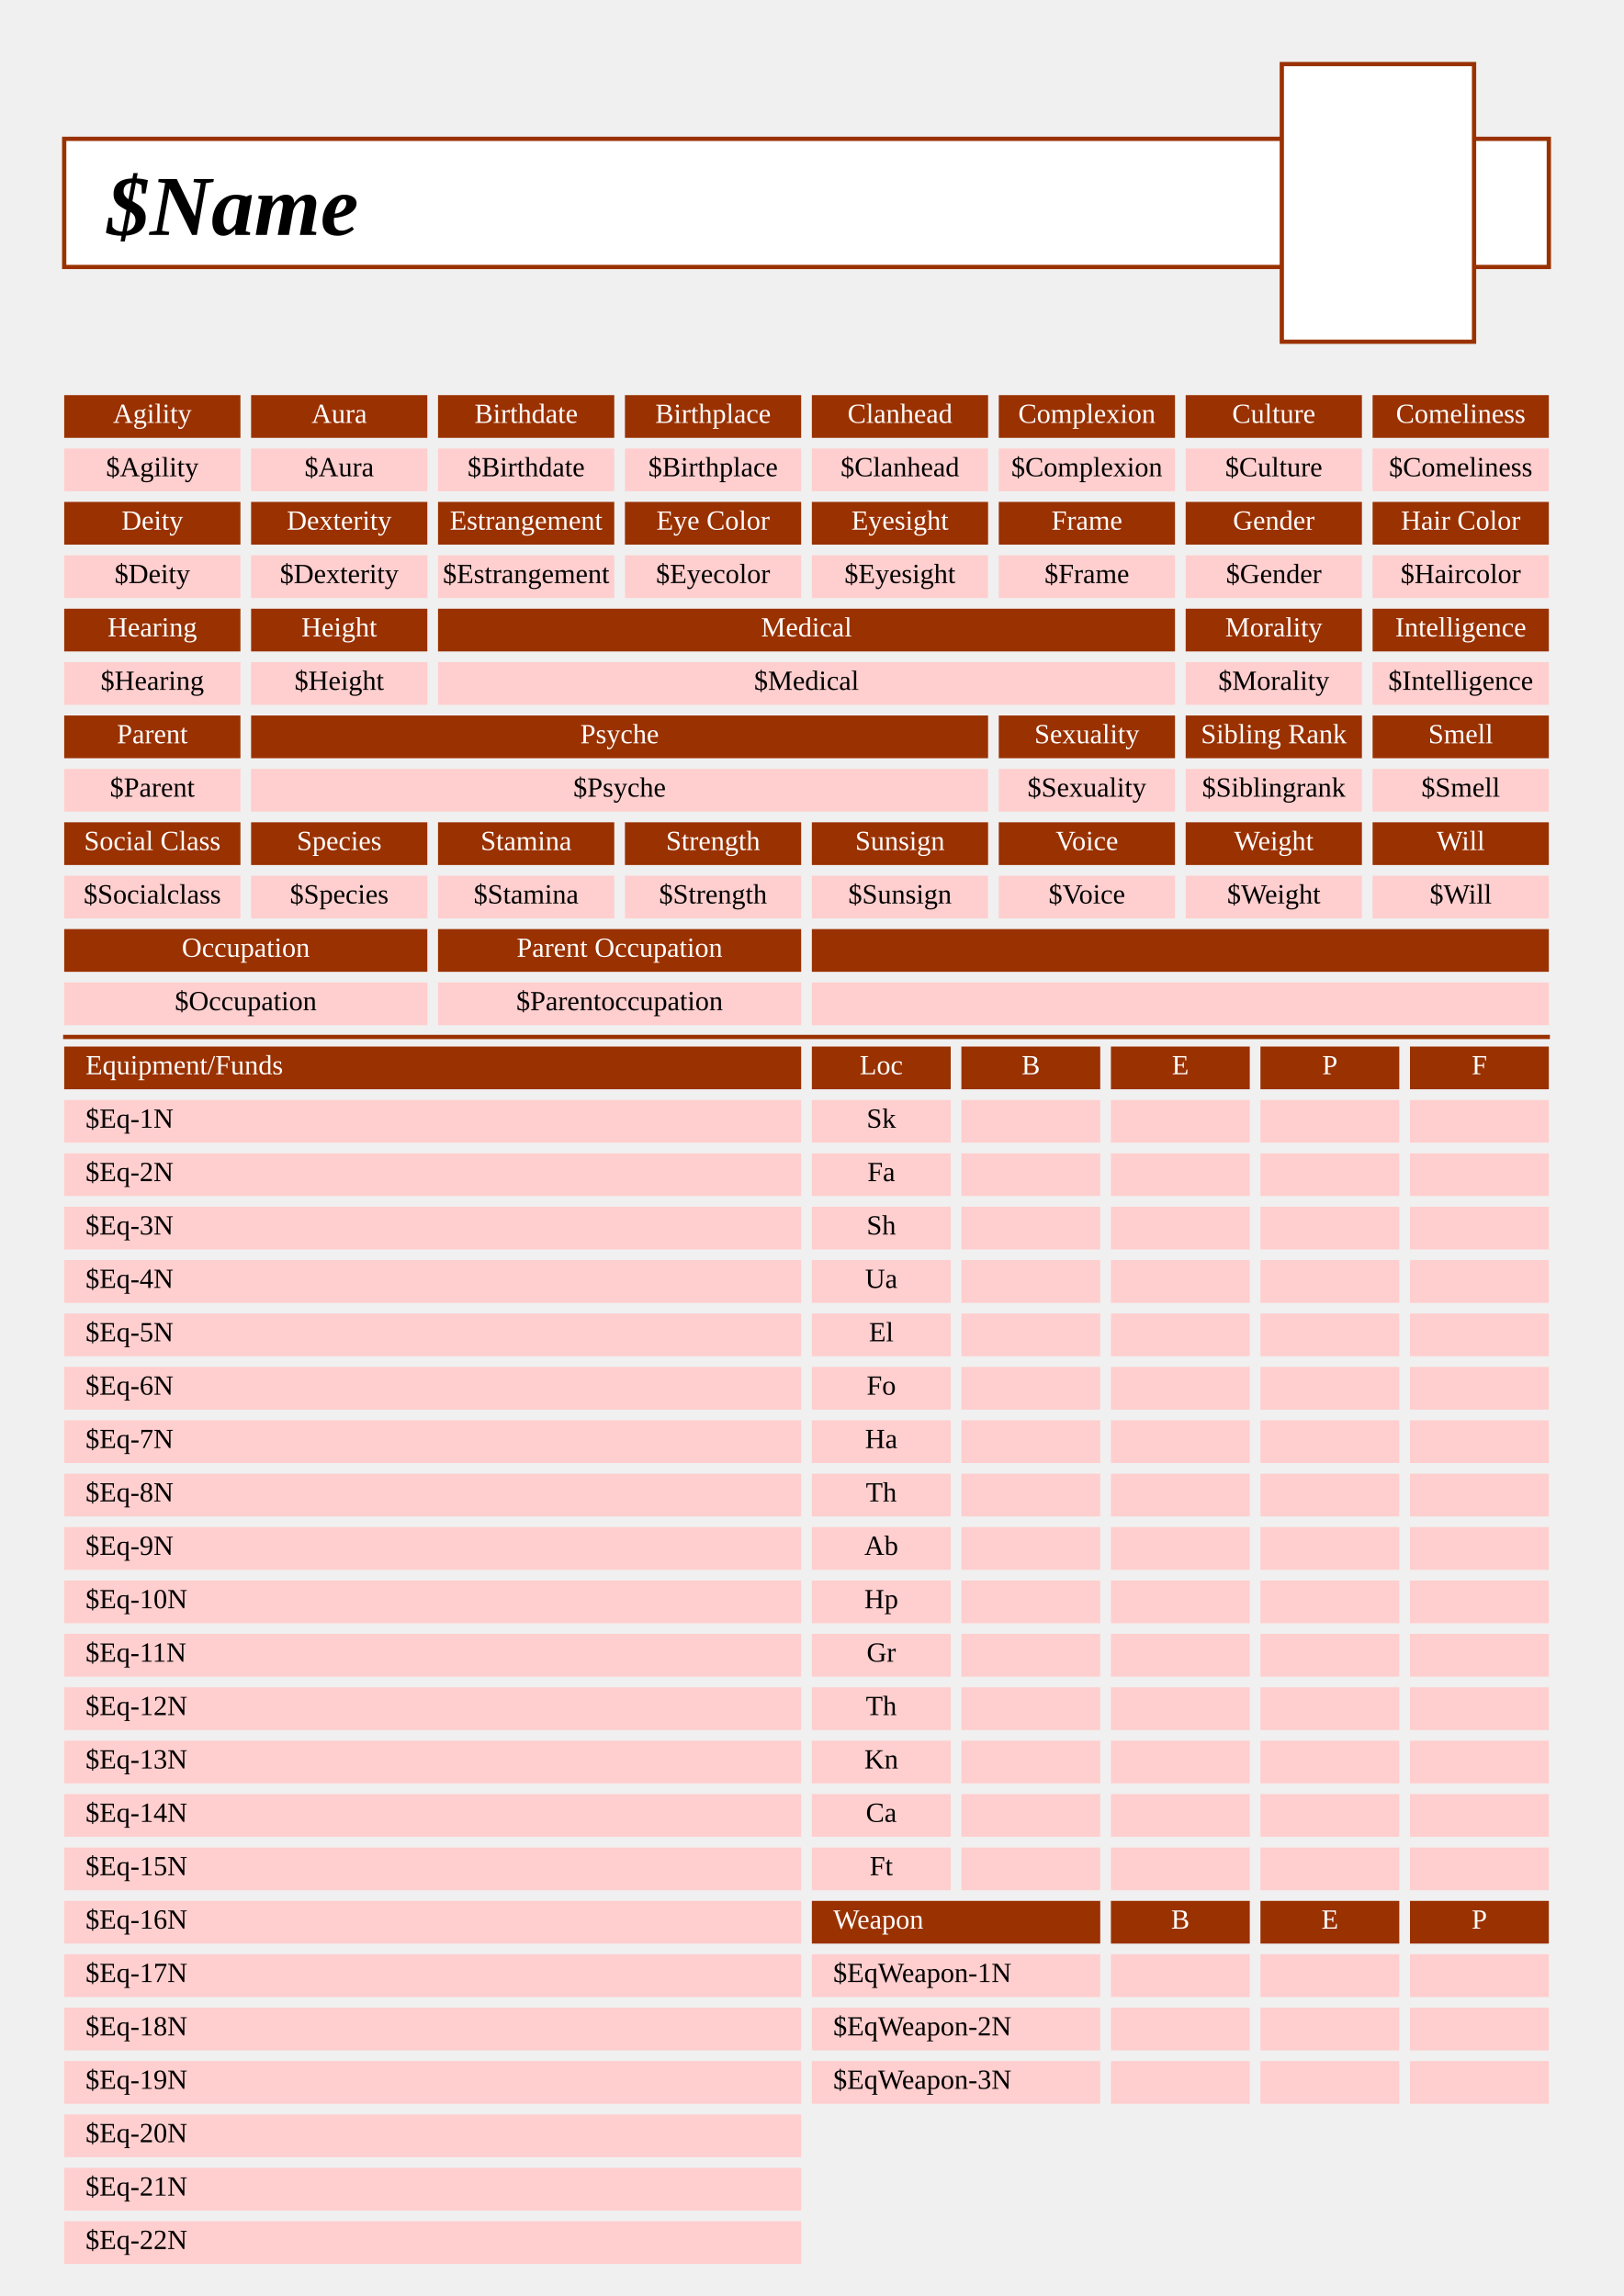
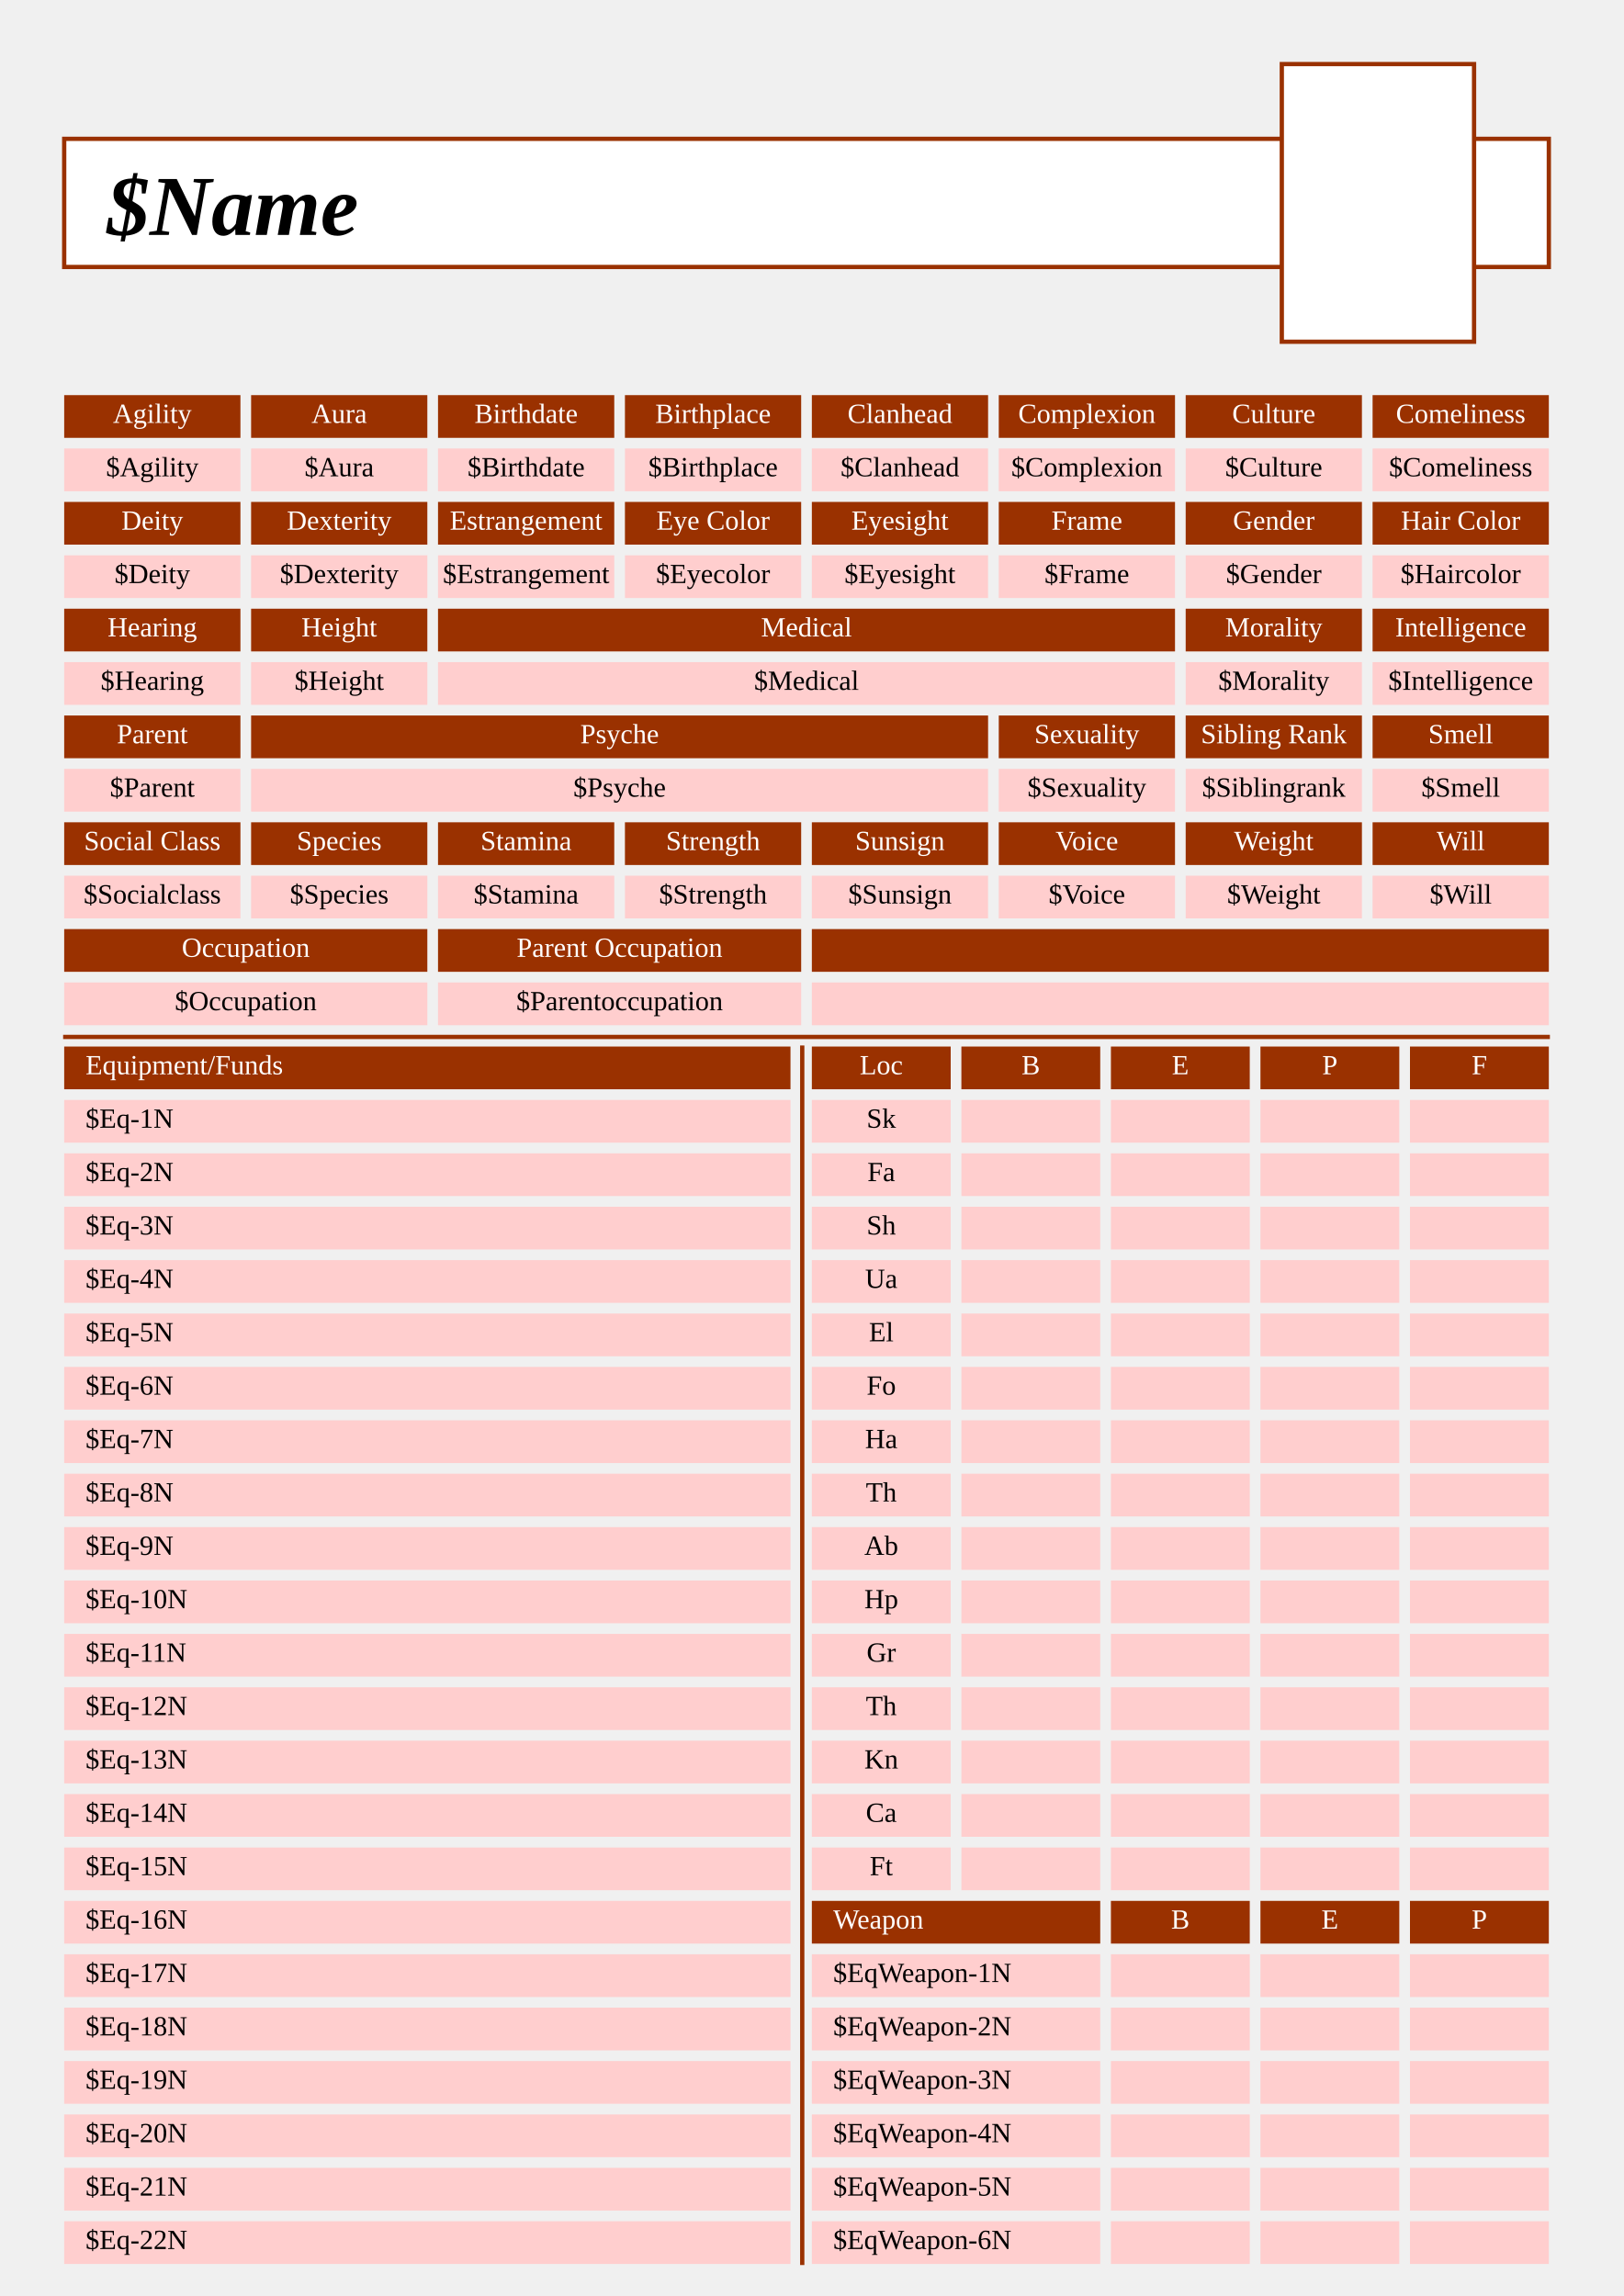
<svg xmlns="http://www.w3.org/2000/svg" width="210mm" height="297mm" viewBox="0 0 760 1075" version="1.1">
  <rect style="fill:#fff;stroke:#9a3100;stroke-width:2px" width="695" height="60" x="30" y="65" />
  <rect style="fill:#fff;stroke:#9a3100;stroke-width:2px" width="90" height="130" x="600" y="30" />
  <text style="font-weight:700;font-size:40px;font-style:italic" x="50" y="110">$Name</text>
  <g>
    <g>
      <rect x="30" y="185" height="20" width="82.5" style="fill:#9a3100;stroke:none" />
      <text x="71.25" y="198" style="font-size:13px;text-anchor:middle;fill:#fff;stroke:none">Agility</text>
      <rect x="30" y="210" height="20" width="82.5" style="fill:#ffcece;stroke:none" />
      <text x="71.25" y="223" style="font-size:13px;text-anchor:middle;stroke:none">$Agility</text>
    </g>
    <g transform="translate(87.5,0)">
      <rect x="30" y="185" height="20" width="82.5" style="fill:#9a3100;stroke:none" />
      <text x="71.25" y="198" style="font-size:13px;text-anchor:middle;fill:#fff;stroke:none">Aura</text>
      <rect x="30" y="210" height="20" width="82.5" style="fill:#ffcece;stroke:none" />
      <text x="71.25" y="223" style="font-size:13px;text-anchor:middle;stroke:none">$Aura</text>
    </g>
    <g transform="translate(175,0)">
      <rect x="30" y="185" height="20" width="82.5" style="fill:#9a3100;stroke:none" />
      <text x="71.25" y="198" style="font-size:13px;text-anchor:middle;fill:#fff;stroke:none">Birthdate</text>
      <rect x="30" y="210" height="20" width="82.5" style="fill:#ffcece;stroke:none" />
      <text x="71.25" y="223" style="font-size:13px;text-anchor:middle;stroke:none">$Birthdate</text>
    </g>
    <g transform="translate(262.5,0)">
      <rect x="30" y="185" height="20" width="82.5" style="fill:#9a3100;stroke:none" />
      <text x="71.25" y="198" style="font-size:13px;text-anchor:middle;fill:#fff;stroke:none">Birthplace</text>
      <rect x="30" y="210" height="20" width="82.5" style="fill:#ffcece;stroke:none" />
      <text x="71.25" y="223" style="font-size:13px;text-anchor:middle;stroke:none">$Birthplace</text>
    </g>
    <g transform="translate(350,0)">
      <rect x="30" y="185" height="20" width="82.5" style="fill:#9a3100;stroke:none" />
      <text x="71.25" y="198" style="font-size:13px;text-anchor:middle;fill:#fff;stroke:none">Clanhead</text>
      <rect x="30" y="210" height="20" width="82.5" style="fill:#ffcece;stroke:none" />
      <text x="71.25" y="223" style="font-size:13px;text-anchor:middle;stroke:none">$Clanhead</text>
    </g>
    <g transform="translate(437.5,0)">
      <rect x="30" y="185" height="20" width="82.5" style="fill:#9a3100;stroke:none" />
      <text x="71.25" y="198" style="font-size:13px;text-anchor:middle;fill:#fff;stroke:none">Complexion</text>
      <rect x="30" y="210" height="20" width="82.5" style="fill:#ffcece;stroke:none" />
      <text x="71.25" y="223" style="font-size:13px;text-anchor:middle;stroke:none">$Complexion</text>
    </g>
    <g transform="translate(525,0)">
      <rect x="30" y="185" height="20" width="82.5" style="fill:#9a3100;stroke:none" />
      <text x="71.25" y="198" style="font-size:13px;text-anchor:middle;fill:#fff;stroke:none">Culture</text>
      <rect x="30" y="210" height="20" width="82.5" style="fill:#ffcece;stroke:none" />
      <text x="71.25" y="223" style="font-size:13px;text-anchor:middle;stroke:none">$Culture</text>
    </g>
    <g transform="translate(612.5,0)">
      <rect x="30" y="185" height="20" width="82.5" style="fill:#9a3100;stroke:none" />
      <text x="71.25" y="198" style="font-size:13px;text-anchor:middle;fill:#fff;stroke:none">Comeliness</text>
      <rect x="30" y="210" height="20" width="82.5" style="fill:#ffcece;stroke:none" />
      <text x="71.25" y="223" style="font-size:13px;text-anchor:middle;stroke:none">$Comeliness</text>
    </g>
  </g>
  <g transform="translate(0,50)">
    <g>
      <rect x="30" y="185" height="20" width="82.5" style="fill:#9a3100;stroke:none" />
      <text x="71.25" y="198" style="font-size:13px;text-anchor:middle;fill:#fff;stroke:none">Deity</text>
      <rect x="30" y="210" height="20" width="82.5" style="fill:#ffcece;stroke:none" />
      <text x="71.25" y="223" style="font-size:13px;text-anchor:middle;stroke:none">$Deity</text>
    </g>
    <g transform="translate(87.5,0)">
      <rect x="30" y="185" height="20" width="82.5" style="fill:#9a3100;stroke:none" />
      <text x="71.25" y="198" style="font-size:13px;text-anchor:middle;fill:#fff;stroke:none">Dexterity</text>
      <rect x="30" y="210" height="20" width="82.5" style="fill:#ffcece;stroke:none" />
      <text x="71.25" y="223" style="font-size:13px;text-anchor:middle;stroke:none">$Dexterity</text>
    </g>
    <g transform="translate(175,0)">
      <rect x="30" y="185" height="20" width="82.5" style="fill:#9a3100;stroke:none" />
      <text x="71.25" y="198" style="font-size:13px;text-anchor:middle;fill:#fff;stroke:none">Estrangement</text>
      <rect x="30" y="210" height="20" width="82.5" style="fill:#ffcece;stroke:none" />
      <text x="71.25" y="223" style="font-size:13px;text-anchor:middle;stroke:none">$Estrangement</text>
    </g>
    <g transform="translate(262.5,0)">
      <rect x="30" y="185" height="20" width="82.5" style="fill:#9a3100;stroke:none" />
      <text x="71.25" y="198" style="font-size:13px;text-anchor:middle;fill:#fff;stroke:none">Eye Color</text>
      <rect x="30" y="210" height="20" width="82.5" style="fill:#ffcece;stroke:none" />
      <text x="71.25" y="223" style="font-size:13px;text-anchor:middle;stroke:none">$Eyecolor</text>
    </g>
    <g transform="translate(350,0)">
      <rect x="30" y="185" height="20" width="82.5" style="fill:#9a3100;stroke:none" />
      <text x="71.25" y="198" style="font-size:13px;text-anchor:middle;fill:#fff;stroke:none">Eyesight</text>
      <rect x="30" y="210" height="20" width="82.5" style="fill:#ffcece;stroke:none" />
      <text x="71.25" y="223" style="font-size:13px;text-anchor:middle;stroke:none">$Eyesight</text>
    </g>
    <g transform="translate(437.5,0)">
      <rect x="30" y="185" height="20" width="82.5" style="fill:#9a3100;stroke:none" />
      <text x="71.25" y="198" style="font-size:13px;text-anchor:middle;fill:#fff;stroke:none">Frame</text>
      <rect x="30" y="210" height="20" width="82.5" style="fill:#ffcece;stroke:none" />
      <text x="71.25" y="223" style="font-size:13px;text-anchor:middle;stroke:none">$Frame</text>
    </g>
    <g transform="translate(525,0)">
      <rect x="30" y="185" height="20" width="82.5" style="fill:#9a3100;stroke:none" />
      <text x="71.25" y="198" style="font-size:13px;text-anchor:middle;fill:#fff;stroke:none">Gender</text>
      <rect x="30" y="210" height="20" width="82.5" style="fill:#ffcece;stroke:none" />
      <text x="71.25" y="223" style="font-size:13px;text-anchor:middle;stroke:none">$Gender</text>
    </g>
    <g transform="translate(612.5,0)">
      <rect x="30" y="185" height="20" width="82.5" style="fill:#9a3100;stroke:none" />
      <text x="71.25" y="198" style="font-size:13px;text-anchor:middle;fill:#fff;stroke:none">Hair Color</text>
      <rect x="30" y="210" height="20" width="82.5" style="fill:#ffcece;stroke:none" />
      <text x="71.25" y="223" style="font-size:13px;text-anchor:middle;stroke:none">$Haircolor</text>
    </g>
  </g>
  <g transform="translate(0,100)">
    <g>
      <rect x="30" y="185" height="20" width="82.5" style="fill:#9a3100;stroke:none" />
      <text x="71.25" y="198" style="font-size:13px;text-anchor:middle;fill:#fff;stroke:none">Hearing</text>
      <rect x="30" y="210" height="20" width="82.5" style="fill:#ffcece;stroke:none" />
      <text x="71.25" y="223" style="font-size:13px;text-anchor:middle;stroke:none">$Hearing</text>
    </g>
    <g transform="translate(87.5,0)">
      <rect x="30" y="185" height="20" width="82.5" style="fill:#9a3100;stroke:none" />
      <text x="71.25" y="198" style="font-size:13px;text-anchor:middle;fill:#fff;stroke:none">Height</text>
      <rect x="30" y="210" height="20" width="82.5" style="fill:#ffcece;stroke:none" />
      <text x="71.25" y="223" style="font-size:13px;text-anchor:middle;stroke:none">$Height</text>
    </g>
    <g transform="translate(175,0)">
      <rect x="30" y="185" height="20" width="345" style="fill:#9a3100;stroke:none" />
      <text x="202.5" y="198" style="font-size:13px;text-anchor:middle;fill:#fff;stroke:none">Medical</text>
      <rect x="30" y="210" height="20" width="345" style="fill:#ffcece;stroke:none" />
      <text x="202.5" y="223" style="font-size:13px;text-anchor:middle;stroke:none">$Medical</text>
    </g>
    <g transform="translate(525,0)">
      <rect x="30" y="185" height="20" width="82.5" style="fill:#9a3100;stroke:none" />
      <text x="71.25" y="198" style="font-size:13px;text-anchor:middle;fill:#fff;stroke:none">Morality</text>
      <rect x="30" y="210" height="20" width="82.5" style="fill:#ffcece;stroke:none" />
      <text x="71.25" y="223" style="font-size:13px;text-anchor:middle;stroke:none">$Morality</text>
    </g>
    <g transform="translate(612.5,0)">
      <rect x="30" y="185" height="20" width="82.5" style="fill:#9a3100;stroke:none" />
      <text x="71.25" y="198" style="font-size:13px;text-anchor:middle;fill:#fff;stroke:none">Intelligence</text>
      <rect x="30" y="210" height="20" width="82.5" style="fill:#ffcece;stroke:none" />
      <text x="71.25" y="223" style="font-size:13px;text-anchor:middle;stroke:none">$Intelligence</text>
    </g>
  </g>
  <g transform="translate(0,150)">
    <g>
      <rect x="30" y="185" height="20" width="82.5" style="fill:#9a3100;stroke:none" />
      <text x="71.25" y="198" style="font-size:13px;text-anchor:middle;fill:#fff;stroke:none">Parent</text>
      <rect x="30" y="210" height="20" width="82.5" style="fill:#ffcece;stroke:none" />
      <text x="71.25" y="223" style="font-size:13px;text-anchor:middle;stroke:none">$Parent</text>
    </g>
    <g transform="translate(87.5,0)">
      <rect x="30" y="185" height="20" width="345" style="fill:#9a3100;stroke:none" />
      <text x="202.5" y="198" style="font-size:13px;text-anchor:middle;fill:#fff;stroke:none">Psyche</text>
      <rect x="30" y="210" height="20" width="345" style="fill:#ffcece;stroke:none" />
      <text x="202.5" y="223" style="font-size:13px;text-anchor:middle;stroke:none">$Psyche</text>
    </g>
    <g transform="translate(437.5,0)">
      <rect x="30" y="185" height="20" width="82.5" style="fill:#9a3100;stroke:none" />
      <text x="71.25" y="198" style="font-size:13px;text-anchor:middle;fill:#fff;stroke:none">Sexuality</text>
      <rect x="30" y="210" height="20" width="82.5" style="fill:#ffcece;stroke:none" />
      <text x="71.25" y="223" style="font-size:13px;text-anchor:middle;stroke:none">$Sexuality</text>
    </g>
    <g transform="translate(525,0)">
      <rect x="30" y="185" height="20" width="82.5" style="fill:#9a3100;stroke:none" />
      <text x="71.25" y="198" style="font-size:13px;text-anchor:middle;fill:#fff;stroke:none">Sibling Rank</text>
      <rect x="30" y="210" height="20" width="82.5" style="fill:#ffcece;stroke:none" />
      <text x="71.25" y="223" style="font-size:13px;text-anchor:middle;stroke:none">$Siblingrank</text>
    </g>
    <g transform="translate(612.5,0)">
      <rect x="30" y="185" height="20" width="82.5" style="fill:#9a3100;stroke:none" />
      <text x="71.25" y="198" style="font-size:13px;text-anchor:middle;fill:#fff;stroke:none">Smell</text>
      <rect x="30" y="210" height="20" width="82.5" style="fill:#ffcece;stroke:none" />
      <text x="71.25" y="223" style="font-size:13px;text-anchor:middle;stroke:none">$Smell</text>
    </g>
  </g>
  <g transform="translate(0,200)">
    <g>
      <rect x="30" y="185" height="20" width="82.5" style="fill:#9a3100;stroke:none" />
      <text x="71.25" y="198" style="font-size:13px;text-anchor:middle;fill:#fff;stroke:none">Social Class</text>
      <rect x="30" y="210" height="20" width="82.5" style="fill:#ffcece;stroke:none" />
      <text x="71.25" y="223" style="font-size:13px;text-anchor:middle;stroke:none">$Socialclass</text>
    </g>
    <g transform="translate(87.5,0)">
      <rect x="30" y="185" height="20" width="82.5" style="fill:#9a3100;stroke:none" />
      <text x="71.25" y="198" style="font-size:13px;text-anchor:middle;fill:#fff;stroke:none">Species</text>
      <rect x="30" y="210" height="20" width="82.5" style="fill:#ffcece;stroke:none" />
      <text x="71.25" y="223" style="font-size:13px;text-anchor:middle;stroke:none">$Species</text>
    </g>
    <g transform="translate(175,0)">
      <rect x="30" y="185" height="20" width="82.5" style="fill:#9a3100;stroke:none" />
      <text x="71.25" y="198" style="font-size:13px;text-anchor:middle;fill:#fff;stroke:none">Stamina</text>
      <rect x="30" y="210" height="20" width="82.5" style="fill:#ffcece;stroke:none" />
      <text x="71.25" y="223" style="font-size:13px;text-anchor:middle;stroke:none">$Stamina</text>
    </g>
    <g transform="translate(262.5,0)">
      <rect x="30" y="185" height="20" width="82.5" style="fill:#9a3100;stroke:none" />
      <text x="71.25" y="198" style="font-size:13px;text-anchor:middle;fill:#fff;stroke:none">Strength</text>
      <rect x="30" y="210" height="20" width="82.5" style="fill:#ffcece;stroke:none" />
      <text x="71.25" y="223" style="font-size:13px;text-anchor:middle;stroke:none">$Strength</text>
    </g>
    <g transform="translate(350,0)">
      <rect x="30" y="185" height="20" width="82.5" style="fill:#9a3100;stroke:none" />
      <text x="71.25" y="198" style="font-size:13px;text-anchor:middle;fill:#fff;stroke:none">Sunsign</text>
      <rect x="30" y="210" height="20" width="82.5" style="fill:#ffcece;stroke:none" />
      <text x="71.25" y="223" style="font-size:13px;text-anchor:middle;stroke:none">$Sunsign</text>
    </g>
    <g transform="translate(437.5,0)">
      <rect x="30" y="185" height="20" width="82.5" style="fill:#9a3100;stroke:none" />
      <text x="71.25" y="198" style="font-size:13px;text-anchor:middle;fill:#fff;stroke:none">Voice</text>
      <rect x="30" y="210" height="20" width="82.5" style="fill:#ffcece;stroke:none" />
      <text x="71.25" y="223" style="font-size:13px;text-anchor:middle;stroke:none">$Voice</text>
    </g>
    <g transform="translate(525,0)">
      <rect x="30" y="185" height="20" width="82.5" style="fill:#9a3100;stroke:none" />
      <text x="71.25" y="198" style="font-size:13px;text-anchor:middle;fill:#fff;stroke:none">Weight</text>
      <rect x="30" y="210" height="20" width="82.5" style="fill:#ffcece;stroke:none" />
      <text x="71.25" y="223" style="font-size:13px;text-anchor:middle;stroke:none">$Weight</text>
    </g>
    <g transform="translate(612.5,0)">
      <rect x="30" y="185" height="20" width="82.5" style="fill:#9a3100;stroke:none" />
      <text x="71.25" y="198" style="font-size:13px;text-anchor:middle;fill:#fff;stroke:none">Will</text>
      <rect x="30" y="210" height="20" width="82.5" style="fill:#ffcece;stroke:none" />
      <text x="71.25" y="223" style="font-size:13px;text-anchor:middle;stroke:none">$Will</text>
    </g>
  </g>
  <g transform="translate(0,250)">
    <g>
      <rect x="30" y="185" height="20" width="170" style="fill:#9a3100;stroke:none" />
      <text x="115" y="198" style="font-size:13px;text-anchor:middle;fill:#fff;stroke:none">Occupation</text>
      <rect x="30" y="210" height="20" width="170" style="fill:#ffcece;stroke:none" />
      <text x="115" y="223" style="font-size:13px;text-anchor:middle;stroke:none">$Occupation</text>
    </g>
    <g transform="translate(175,0)">
      <rect x="30" y="185" height="20" width="170" style="fill:#9a3100;stroke:none" />
      <text x="115" y="198" style="font-size:13px;text-anchor:middle;fill:#fff;stroke:none">Parent Occupation</text>
      <rect x="30" y="210" height="20" width="170" style="fill:#ffcece;stroke:none" />
      <text x="115" y="223" style="font-size:13px;text-anchor:middle;stroke:none">$Parentoccupation</text>
    </g>
    <g transform="translate(350,0)">
      <rect x="30" y="185" height="20" width="345" style="fill:#9a3100;stroke:none" />
      <rect x="30" y="210" height="20" width="345" style="fill:#ffcece;stroke:none" />
    </g>
  </g>
  <rect style="stroke:#9a3100;stroke-width:1px" width="695" height="1" x="30" y="485" />
  <g transform="translate(0,305)">
    <g>
-       <rect x="30" y="185" height="20" width="345" style="fill:#9a3100;stroke:none" />
+       <rect x="30" y="185" height="20" width="340" style="fill:#9a3100;stroke:none" />
      <text x="40" y="198" style="font-size:13px;fill:#fff;stroke:none">Equipment/Funds</text>
-       <rect x="30" y="210" height="20" width="345" style="fill:#ffcece;stroke:none" />
+       <rect x="30" y="210" height="20" width="340" style="fill:#ffcece;stroke:none" />
      <text x="40" y="223" style="font-size:13px;stroke:none">$Eq-1N</text>
-       <rect x="30" y="235" height="20" width="345" style="fill:#ffcece;stroke:none" />
+       <rect x="30" y="235" height="20" width="340" style="fill:#ffcece;stroke:none" />
      <text x="40" y="248" style="font-size:13px;stroke:none">$Eq-2N</text>
-       <rect x="30" y="260" height="20" width="345" style="fill:#ffcece;stroke:none" />
+       <rect x="30" y="260" height="20" width="340" style="fill:#ffcece;stroke:none" />
      <text x="40" y="273" style="font-size:13px;stroke:none">$Eq-3N</text>
-       <rect x="30" y="285" height="20" width="345" style="fill:#ffcece;stroke:none" />
+       <rect x="30" y="285" height="20" width="340" style="fill:#ffcece;stroke:none" />
      <text x="40" y="298" style="font-size:13px;stroke:none">$Eq-4N</text>
-       <rect x="30" y="310" height="20" width="345" style="fill:#ffcece;stroke:none" />
+       <rect x="30" y="310" height="20" width="340" style="fill:#ffcece;stroke:none" />
      <text x="40" y="323" style="font-size:13px;stroke:none">$Eq-5N</text>
-       <rect x="30" y="335" height="20" width="345" style="fill:#ffcece;stroke:none" />
+       <rect x="30" y="335" height="20" width="340" style="fill:#ffcece;stroke:none" />
      <text x="40" y="348" style="font-size:13px;stroke:none">$Eq-6N</text>
-       <rect x="30" y="360" height="20" width="345" style="fill:#ffcece;stroke:none" />
+       <rect x="30" y="360" height="20" width="340" style="fill:#ffcece;stroke:none" />
      <text x="40" y="373" style="font-size:13px;stroke:none">$Eq-7N</text>
-       <rect x="30" y="385" height="20" width="345" style="fill:#ffcece;stroke:none" />
+       <rect x="30" y="385" height="20" width="340" style="fill:#ffcece;stroke:none" />
      <text x="40" y="398" style="font-size:13px;stroke:none">$Eq-8N</text>
-       <rect x="30" y="410" height="20" width="345" style="fill:#ffcece;stroke:none" />
+       <rect x="30" y="410" height="20" width="340" style="fill:#ffcece;stroke:none" />
      <text x="40" y="423" style="font-size:13px;stroke:none">$Eq-9N</text>
-       <rect x="30" y="435" height="20" width="345" style="fill:#ffcece;stroke:none" />
+       <rect x="30" y="435" height="20" width="340" style="fill:#ffcece;stroke:none" />
      <text x="40" y="448" style="font-size:13px;stroke:none">$Eq-10N</text>
-       <rect x="30" y="460" height="20" width="345" style="fill:#ffcece;stroke:none" />
+       <rect x="30" y="460" height="20" width="340" style="fill:#ffcece;stroke:none" />
      <text x="40" y="473" style="font-size:13px;stroke:none">$Eq-11N</text>
-       <rect x="30" y="485" height="20" width="345" style="fill:#ffcece;stroke:none" />
+       <rect x="30" y="485" height="20" width="340" style="fill:#ffcece;stroke:none" />
      <text x="40" y="498" style="font-size:13px;stroke:none">$Eq-12N</text>
-       <rect x="30" y="510" height="20" width="345" style="fill:#ffcece;stroke:none" />
+       <rect x="30" y="510" height="20" width="340" style="fill:#ffcece;stroke:none" />
      <text x="40" y="523" style="font-size:13px;stroke:none">$Eq-13N</text>
-       <rect x="30" y="535" height="20" width="345" style="fill:#ffcece;stroke:none" />
+       <rect x="30" y="535" height="20" width="340" style="fill:#ffcece;stroke:none" />
      <text x="40" y="548" style="font-size:13px;stroke:none">$Eq-14N</text>
-       <rect x="30" y="560" height="20" width="345" style="fill:#ffcece;stroke:none" />
+       <rect x="30" y="560" height="20" width="340" style="fill:#ffcece;stroke:none" />
      <text x="40" y="573" style="font-size:13px;stroke:none">$Eq-15N</text>
-       <rect x="30" y="585" height="20" width="345" style="fill:#ffcece;stroke:none" />
+       <rect x="30" y="585" height="20" width="340" style="fill:#ffcece;stroke:none" />
      <text x="40" y="598" style="font-size:13px;stroke:none">$Eq-16N</text>
-       <rect x="30" y="610" height="20" width="345" style="fill:#ffcece;stroke:none" />
+       <rect x="30" y="610" height="20" width="340" style="fill:#ffcece;stroke:none" />
      <text x="40" y="623" style="font-size:13px;stroke:none">$Eq-17N</text>
-       <rect x="30" y="635" height="20" width="345" style="fill:#ffcece;stroke:none" />
+       <rect x="30" y="635" height="20" width="340" style="fill:#ffcece;stroke:none" />
      <text x="40" y="648" style="font-size:13px;stroke:none">$Eq-18N</text>
-       <rect x="30" y="660" height="20" width="345" style="fill:#ffcece;stroke:none" />
+       <rect x="30" y="660" height="20" width="340" style="fill:#ffcece;stroke:none" />
      <text x="40" y="673" style="font-size:13px;stroke:none">$Eq-19N</text>
-       <rect x="30" y="685" height="20" width="345" style="fill:#ffcece;stroke:none" />
+       <rect x="30" y="685" height="20" width="340" style="fill:#ffcece;stroke:none" />
      <text x="40" y="698" style="font-size:13px;stroke:none">$Eq-20N</text>
-       <rect x="30" y="710" height="20" width="345" style="fill:#ffcece;stroke:none" />
+       <rect x="30" y="710" height="20" width="340" style="fill:#ffcece;stroke:none" />
      <text x="40" y="723" style="font-size:13px;stroke:none">$Eq-21N</text>
-       <rect x="30" y="735" height="20" width="345" style="fill:#ffcece;stroke:none" />
+       <rect x="30" y="735" height="20" width="340" style="fill:#ffcece;stroke:none" />
      <text x="40" y="748" style="font-size:13px;stroke:none">$Eq-22N</text>
    </g>
  </g>
+   <rect style="stroke:#9a3100;stroke-width:1px" width="1" height="570" x="375" y="490" />
  <g transform="translate(350,305)">
    <g>
      <rect x="30" y="185" height="20" width="65" style="fill:#9a3100;stroke:none" />
      <text x="62.5" y="198" style="font-size:13px;text-anchor:middle;fill:#fff;stroke:none">Loc</text>
      <rect x="30" y="210" height="20" width="65" style="fill:#ffcece;stroke:none" />
      <text x="62.5" y="223" style="font-size:13px;text-anchor:middle;stroke:none">Sk</text>
      <rect x="30" y="235" height="20" width="65" style="fill:#ffcece;stroke:none" />
      <text x="62.5" y="248" style="font-size:13px;text-anchor:middle;stroke:none">Fa</text>
      <rect x="30" y="260" height="20" width="65" style="fill:#ffcece;stroke:none" />
      <text x="62.5" y="273" style="font-size:13px;text-anchor:middle;stroke:none">Sh</text>
      <rect x="30" y="285" height="20" width="65" style="fill:#ffcece;stroke:none" />
      <text x="62.5" y="298" style="font-size:13px;text-anchor:middle;stroke:none">Ua</text>
      <rect x="30" y="310" height="20" width="65" style="fill:#ffcece;stroke:none" />
      <text x="62.5" y="323" style="font-size:13px;text-anchor:middle;stroke:none">El</text>
      <rect x="30" y="335" height="20" width="65" style="fill:#ffcece;stroke:none" />
      <text x="62.5" y="348" style="font-size:13px;text-anchor:middle;stroke:none">Fo</text>
      <rect x="30" y="360" height="20" width="65" style="fill:#ffcece;stroke:none" />
      <text x="62.5" y="373" style="font-size:13px;text-anchor:middle;stroke:none">Ha</text>
      <rect x="30" y="385" height="20" width="65" style="fill:#ffcece;stroke:none" />
      <text x="62.5" y="398" style="font-size:13px;text-anchor:middle;stroke:none">Th</text>
      <rect x="30" y="410" height="20" width="65" style="fill:#ffcece;stroke:none" />
      <text x="62.5" y="423" style="font-size:13px;text-anchor:middle;stroke:none">Ab</text>
      <rect x="30" y="435" height="20" width="65" style="fill:#ffcece;stroke:none" />
      <text x="62.5" y="448" style="font-size:13px;text-anchor:middle;stroke:none">Hp</text>
      <rect x="30" y="460" height="20" width="65" style="fill:#ffcece;stroke:none" />
      <text x="62.5" y="473" style="font-size:13px;text-anchor:middle;stroke:none">Gr</text>
      <rect x="30" y="485" height="20" width="65" style="fill:#ffcece;stroke:none" />
      <text x="62.5" y="498" style="font-size:13px;text-anchor:middle;stroke:none">Th</text>
      <rect x="30" y="510" height="20" width="65" style="fill:#ffcece;stroke:none" />
      <text x="62.5" y="523" style="font-size:13px;text-anchor:middle;stroke:none">Kn</text>
      <rect x="30" y="535" height="20" width="65" style="fill:#ffcece;stroke:none" />
      <text x="62.5" y="548" style="font-size:13px;text-anchor:middle;stroke:none">Ca</text>
      <rect x="30" y="560" height="20" width="65" style="fill:#ffcece;stroke:none" />
      <text x="62.5" y="573" style="font-size:13px;text-anchor:middle;stroke:none">Ft</text>
    </g>
    <g transform="translate(70,0)">
      <rect x="30" y="185" height="20" width="65" style="fill:#9a3100;stroke:none" />
      <text x="62.5" y="198" style="font-size:13px;text-anchor:middle;fill:#fff;stroke:none">B</text>
      <rect x="30" y="210" height="20" width="65" style="fill:#ffcece;stroke:none" />
      <rect x="30" y="235" height="20" width="65" style="fill:#ffcece;stroke:none" />
      <rect x="30" y="260" height="20" width="65" style="fill:#ffcece;stroke:none" />
      <rect x="30" y="285" height="20" width="65" style="fill:#ffcece;stroke:none" />
      <rect x="30" y="310" height="20" width="65" style="fill:#ffcece;stroke:none" />
      <rect x="30" y="335" height="20" width="65" style="fill:#ffcece;stroke:none" />
      <rect x="30" y="360" height="20" width="65" style="fill:#ffcece;stroke:none" />
      <rect x="30" y="385" height="20" width="65" style="fill:#ffcece;stroke:none" />
      <rect x="30" y="410" height="20" width="65" style="fill:#ffcece;stroke:none" />
      <rect x="30" y="435" height="20" width="65" style="fill:#ffcece;stroke:none" />
      <rect x="30" y="460" height="20" width="65" style="fill:#ffcece;stroke:none" />
      <rect x="30" y="485" height="20" width="65" style="fill:#ffcece;stroke:none" />
      <rect x="30" y="510" height="20" width="65" style="fill:#ffcece;stroke:none" />
      <rect x="30" y="535" height="20" width="65" style="fill:#ffcece;stroke:none" />
      <rect x="30" y="560" height="20" width="65" style="fill:#ffcece;stroke:none" />
    </g>
    <g transform="translate(140,0)">
      <rect x="30" y="185" height="20" width="65" style="fill:#9a3100;stroke:none" />
      <text x="62.5" y="198" style="font-size:13px;text-anchor:middle;fill:#fff;stroke:none">E</text>
      <rect x="30" y="210" height="20" width="65" style="fill:#ffcece;stroke:none" />
      <rect x="30" y="235" height="20" width="65" style="fill:#ffcece;stroke:none" />
      <rect x="30" y="260" height="20" width="65" style="fill:#ffcece;stroke:none" />
      <rect x="30" y="285" height="20" width="65" style="fill:#ffcece;stroke:none" />
      <rect x="30" y="310" height="20" width="65" style="fill:#ffcece;stroke:none" />
      <rect x="30" y="335" height="20" width="65" style="fill:#ffcece;stroke:none" />
      <rect x="30" y="360" height="20" width="65" style="fill:#ffcece;stroke:none" />
      <rect x="30" y="385" height="20" width="65" style="fill:#ffcece;stroke:none" />
      <rect x="30" y="410" height="20" width="65" style="fill:#ffcece;stroke:none" />
      <rect x="30" y="435" height="20" width="65" style="fill:#ffcece;stroke:none" />
      <rect x="30" y="460" height="20" width="65" style="fill:#ffcece;stroke:none" />
      <rect x="30" y="485" height="20" width="65" style="fill:#ffcece;stroke:none" />
      <rect x="30" y="510" height="20" width="65" style="fill:#ffcece;stroke:none" />
      <rect x="30" y="535" height="20" width="65" style="fill:#ffcece;stroke:none" />
      <rect x="30" y="560" height="20" width="65" style="fill:#ffcece;stroke:none" />
    </g>
    <g transform="translate(210,0)">
      <rect x="30" y="185" height="20" width="65" style="fill:#9a3100;stroke:none" />
      <text x="62.5" y="198" style="font-size:13px;text-anchor:middle;fill:#fff;stroke:none">P</text>
      <rect x="30" y="210" height="20" width="65" style="fill:#ffcece;stroke:none" />
      <rect x="30" y="235" height="20" width="65" style="fill:#ffcece;stroke:none" />
      <rect x="30" y="260" height="20" width="65" style="fill:#ffcece;stroke:none" />
      <rect x="30" y="285" height="20" width="65" style="fill:#ffcece;stroke:none" />
      <rect x="30" y="310" height="20" width="65" style="fill:#ffcece;stroke:none" />
      <rect x="30" y="335" height="20" width="65" style="fill:#ffcece;stroke:none" />
      <rect x="30" y="360" height="20" width="65" style="fill:#ffcece;stroke:none" />
      <rect x="30" y="385" height="20" width="65" style="fill:#ffcece;stroke:none" />
      <rect x="30" y="410" height="20" width="65" style="fill:#ffcece;stroke:none" />
      <rect x="30" y="435" height="20" width="65" style="fill:#ffcece;stroke:none" />
      <rect x="30" y="460" height="20" width="65" style="fill:#ffcece;stroke:none" />
      <rect x="30" y="485" height="20" width="65" style="fill:#ffcece;stroke:none" />
      <rect x="30" y="510" height="20" width="65" style="fill:#ffcece;stroke:none" />
      <rect x="30" y="535" height="20" width="65" style="fill:#ffcece;stroke:none" />
      <rect x="30" y="560" height="20" width="65" style="fill:#ffcece;stroke:none" />
    </g>
    <g transform="translate(280,0)">
      <rect x="30" y="185" height="20" width="65" style="fill:#9a3100;stroke:none" />
      <text x="62.5" y="198" style="font-size:13px;text-anchor:middle;fill:#fff;stroke:none">F</text>
      <rect x="30" y="210" height="20" width="65" style="fill:#ffcece;stroke:none" />
      <rect x="30" y="235" height="20" width="65" style="fill:#ffcece;stroke:none" />
      <rect x="30" y="260" height="20" width="65" style="fill:#ffcece;stroke:none" />
      <rect x="30" y="285" height="20" width="65" style="fill:#ffcece;stroke:none" />
      <rect x="30" y="310" height="20" width="65" style="fill:#ffcece;stroke:none" />
      <rect x="30" y="335" height="20" width="65" style="fill:#ffcece;stroke:none" />
      <rect x="30" y="360" height="20" width="65" style="fill:#ffcece;stroke:none" />
      <rect x="30" y="385" height="20" width="65" style="fill:#ffcece;stroke:none" />
      <rect x="30" y="410" height="20" width="65" style="fill:#ffcece;stroke:none" />
      <rect x="30" y="435" height="20" width="65" style="fill:#ffcece;stroke:none" />
      <rect x="30" y="460" height="20" width="65" style="fill:#ffcece;stroke:none" />
      <rect x="30" y="485" height="20" width="65" style="fill:#ffcece;stroke:none" />
      <rect x="30" y="510" height="20" width="65" style="fill:#ffcece;stroke:none" />
      <rect x="30" y="535" height="20" width="65" style="fill:#ffcece;stroke:none" />
      <rect x="30" y="560" height="20" width="65" style="fill:#ffcece;stroke:none" />
    </g>
  </g>
  <g transform="translate(350,860)">
    <rect x="30" y="30" height="20" width="135" style="fill:#9a3100;stroke:none" />
    <text x="40" y="43" style="font-size:13px;fill:#fff;stroke:none">Weapon</text>
    <rect x="30" y="55" height="20" width="135" style="fill:#ffcece;stroke:none" />
    <text x="40" y="68" style="font-size:13px;stroke:none">$EqWeapon-1N</text>
    <rect x="30" y="80" height="20" width="135" style="fill:#ffcece;stroke:none" />
    <text x="40" y="93" style="font-size:13px;stroke:none">$EqWeapon-2N</text>
    <rect x="30" y="105" height="20" width="135" style="fill:#ffcece;stroke:none" />
    <text x="40" y="118" style="font-size:13px;stroke:none">$EqWeapon-3N</text>
+     <rect x="30" y="130" height="20" width="135" style="fill:#ffcece;stroke:none" />
+     <text x="40" y="143" style="font-size:13px;stroke:none">$EqWeapon-4N</text>
+     <rect x="30" y="155" height="20" width="135" style="fill:#ffcece;stroke:none" />
+     <text x="40" y="168" style="font-size:13px;stroke:none">$EqWeapon-5N</text>
+     <rect x="30" y="180" height="20" width="135" style="fill:#ffcece;stroke:none" />
+     <text x="40" y="193" style="font-size:13px;stroke:none">$EqWeapon-6N</text>
    <g transform="translate(140,0)">
      <rect x="30" y="30" height="20" width="65" style="fill:#9a3100;stroke:none" />
      <text x="62.5" y="43" style="font-size:13px;text-anchor:middle;fill:#fff;stroke:none">B</text>
      <rect x="30" y="55" height="20" width="65" style="fill:#ffcece;stroke:none" />
      <rect x="30" y="80" height="20" width="65" style="fill:#ffcece;stroke:none" />
      <rect x="30" y="105" height="20" width="65" style="fill:#ffcece;stroke:none" />
+       <rect x="30" y="130" height="20" width="65" style="fill:#ffcece;stroke:none" />
+       <rect x="30" y="155" height="20" width="65" style="fill:#ffcece;stroke:none" />
+       <rect x="30" y="180" height="20" width="65" style="fill:#ffcece;stroke:none" />
    </g>
    <g transform="translate(210,0)">
      <rect x="30" y="30" height="20" width="65" style="fill:#9a3100;stroke:none" />
      <text x="62.5" y="43" style="font-size:13px;text-anchor:middle;fill:#fff;stroke:none">E</text>
      <rect x="30" y="55" height="20" width="65" style="fill:#ffcece;stroke:none" />
      <rect x="30" y="80" height="20" width="65" style="fill:#ffcece;stroke:none" />
      <rect x="30" y="105" height="20" width="65" style="fill:#ffcece;stroke:none" />
+       <rect x="30" y="130" height="20" width="65" style="fill:#ffcece;stroke:none" />
+       <rect x="30" y="155" height="20" width="65" style="fill:#ffcece;stroke:none" />
+       <rect x="30" y="180" height="20" width="65" style="fill:#ffcece;stroke:none" />
    </g>
    <g transform="translate(280,0)">
      <rect x="30" y="30" height="20" width="65" style="fill:#9a3100;stroke:none" />
      <text x="62.5" y="43" style="font-size:13px;text-anchor:middle;fill:#fff;stroke:none">P</text>
      <rect x="30" y="55" height="20" width="65" style="fill:#ffcece;stroke:none" />
      <rect x="30" y="80" height="20" width="65" style="fill:#ffcece;stroke:none" />
      <rect x="30" y="105" height="20" width="65" style="fill:#ffcece;stroke:none" />
+       <rect x="30" y="130" height="20" width="65" style="fill:#ffcece;stroke:none" />
+       <rect x="30" y="155" height="20" width="65" style="fill:#ffcece;stroke:none" />
+       <rect x="30" y="180" height="20" width="65" style="fill:#ffcece;stroke:none" />
    </g>
  </g>
</svg>
